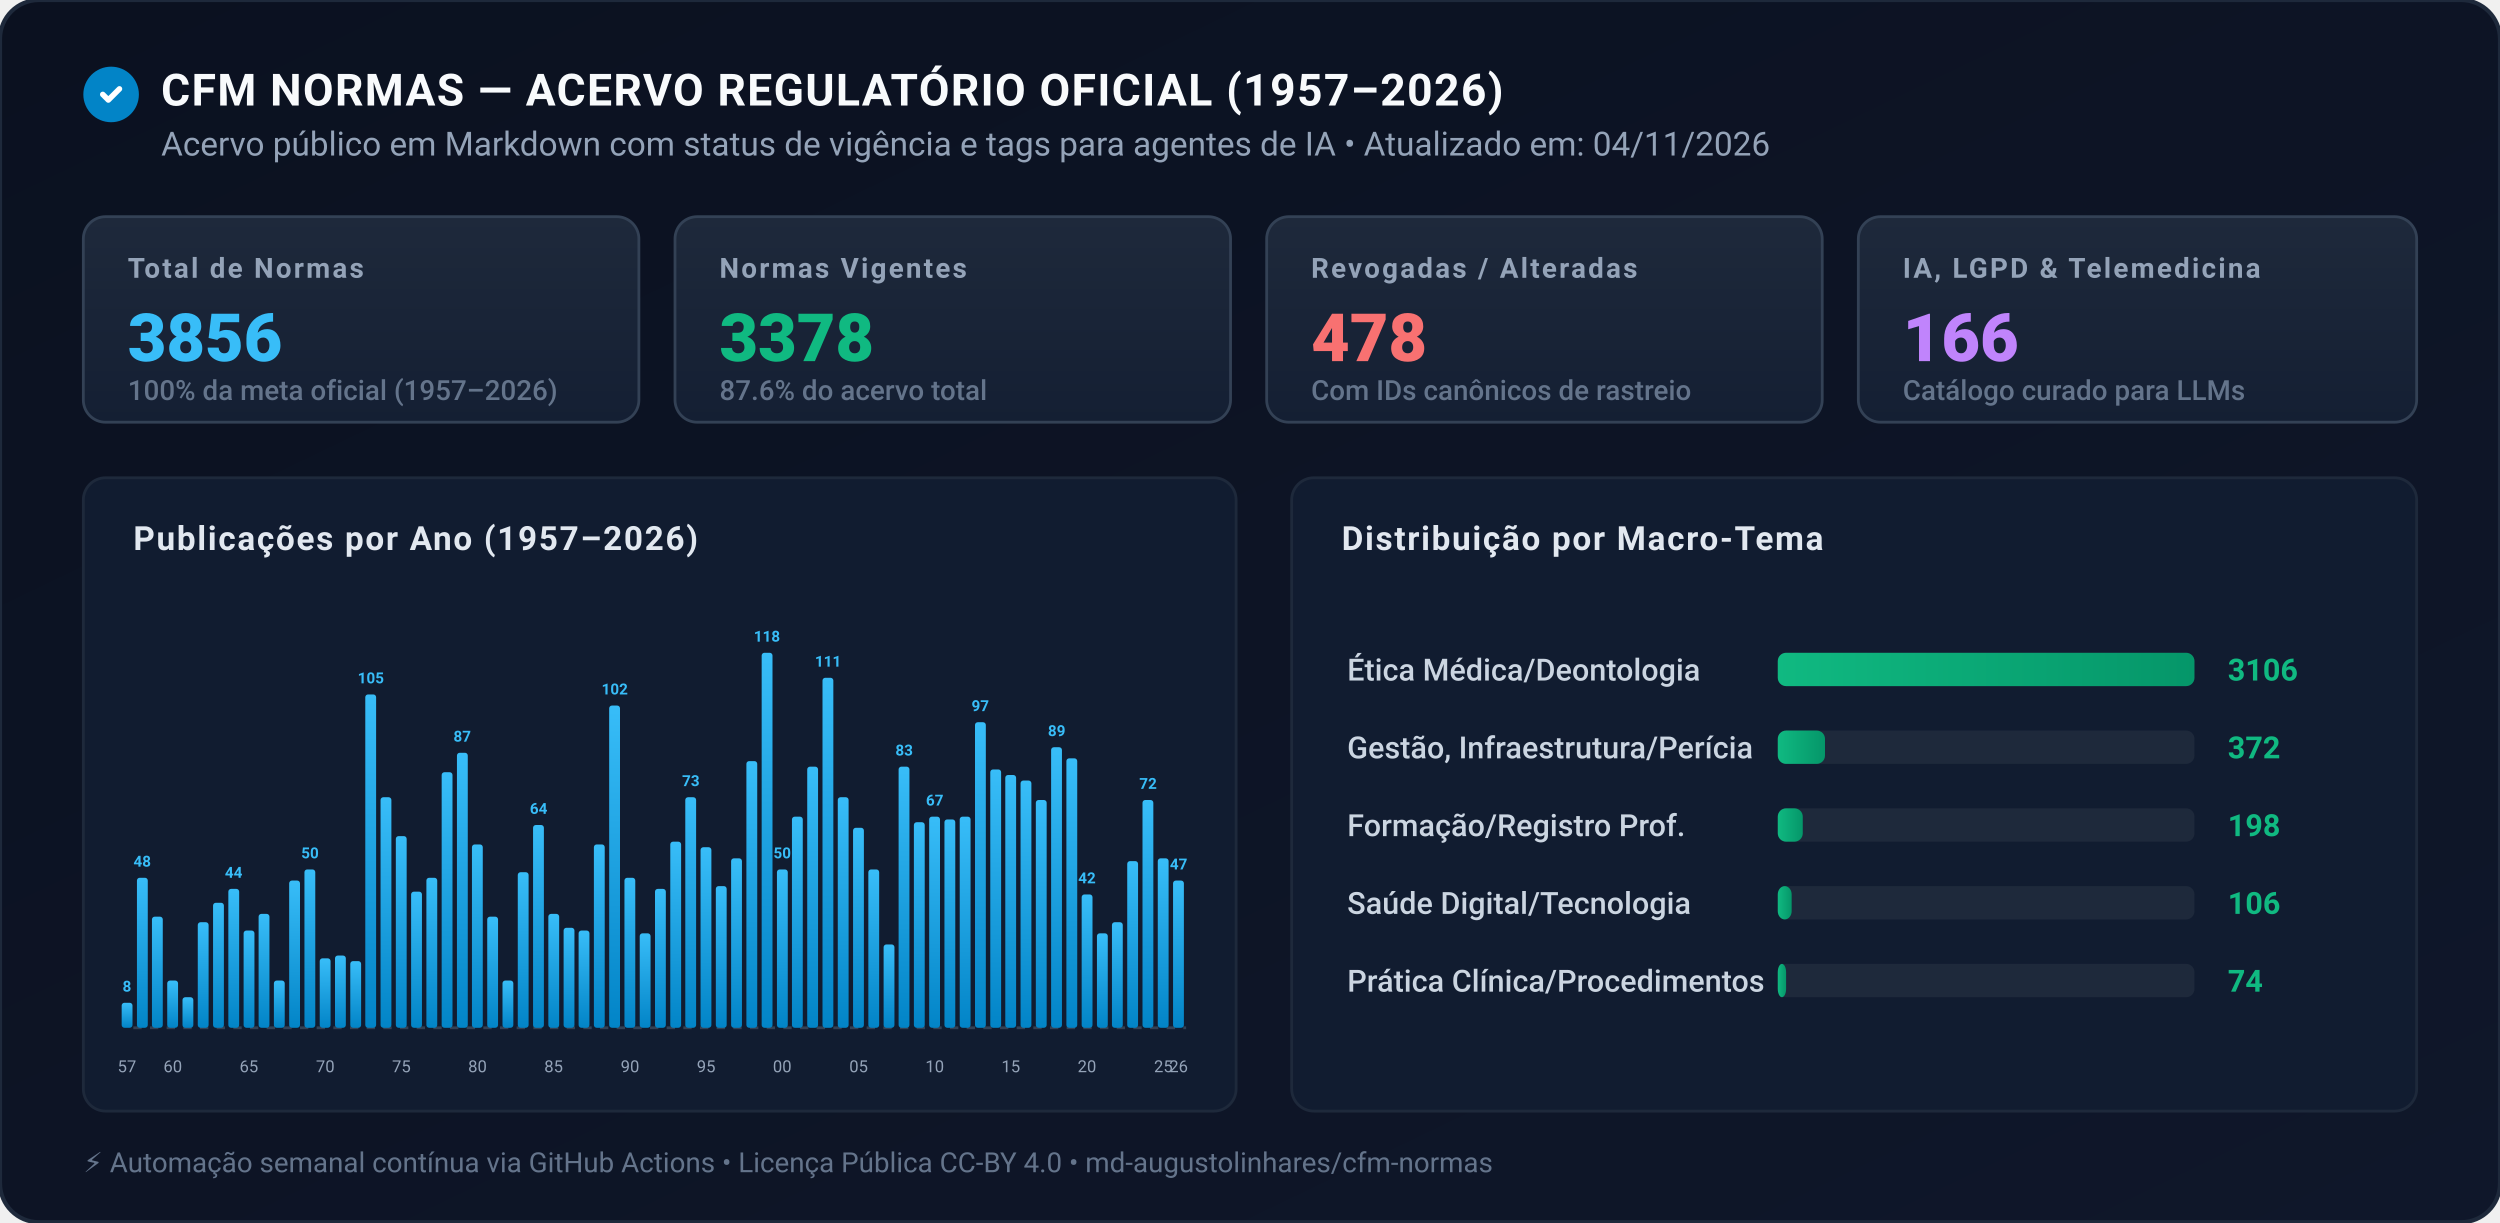
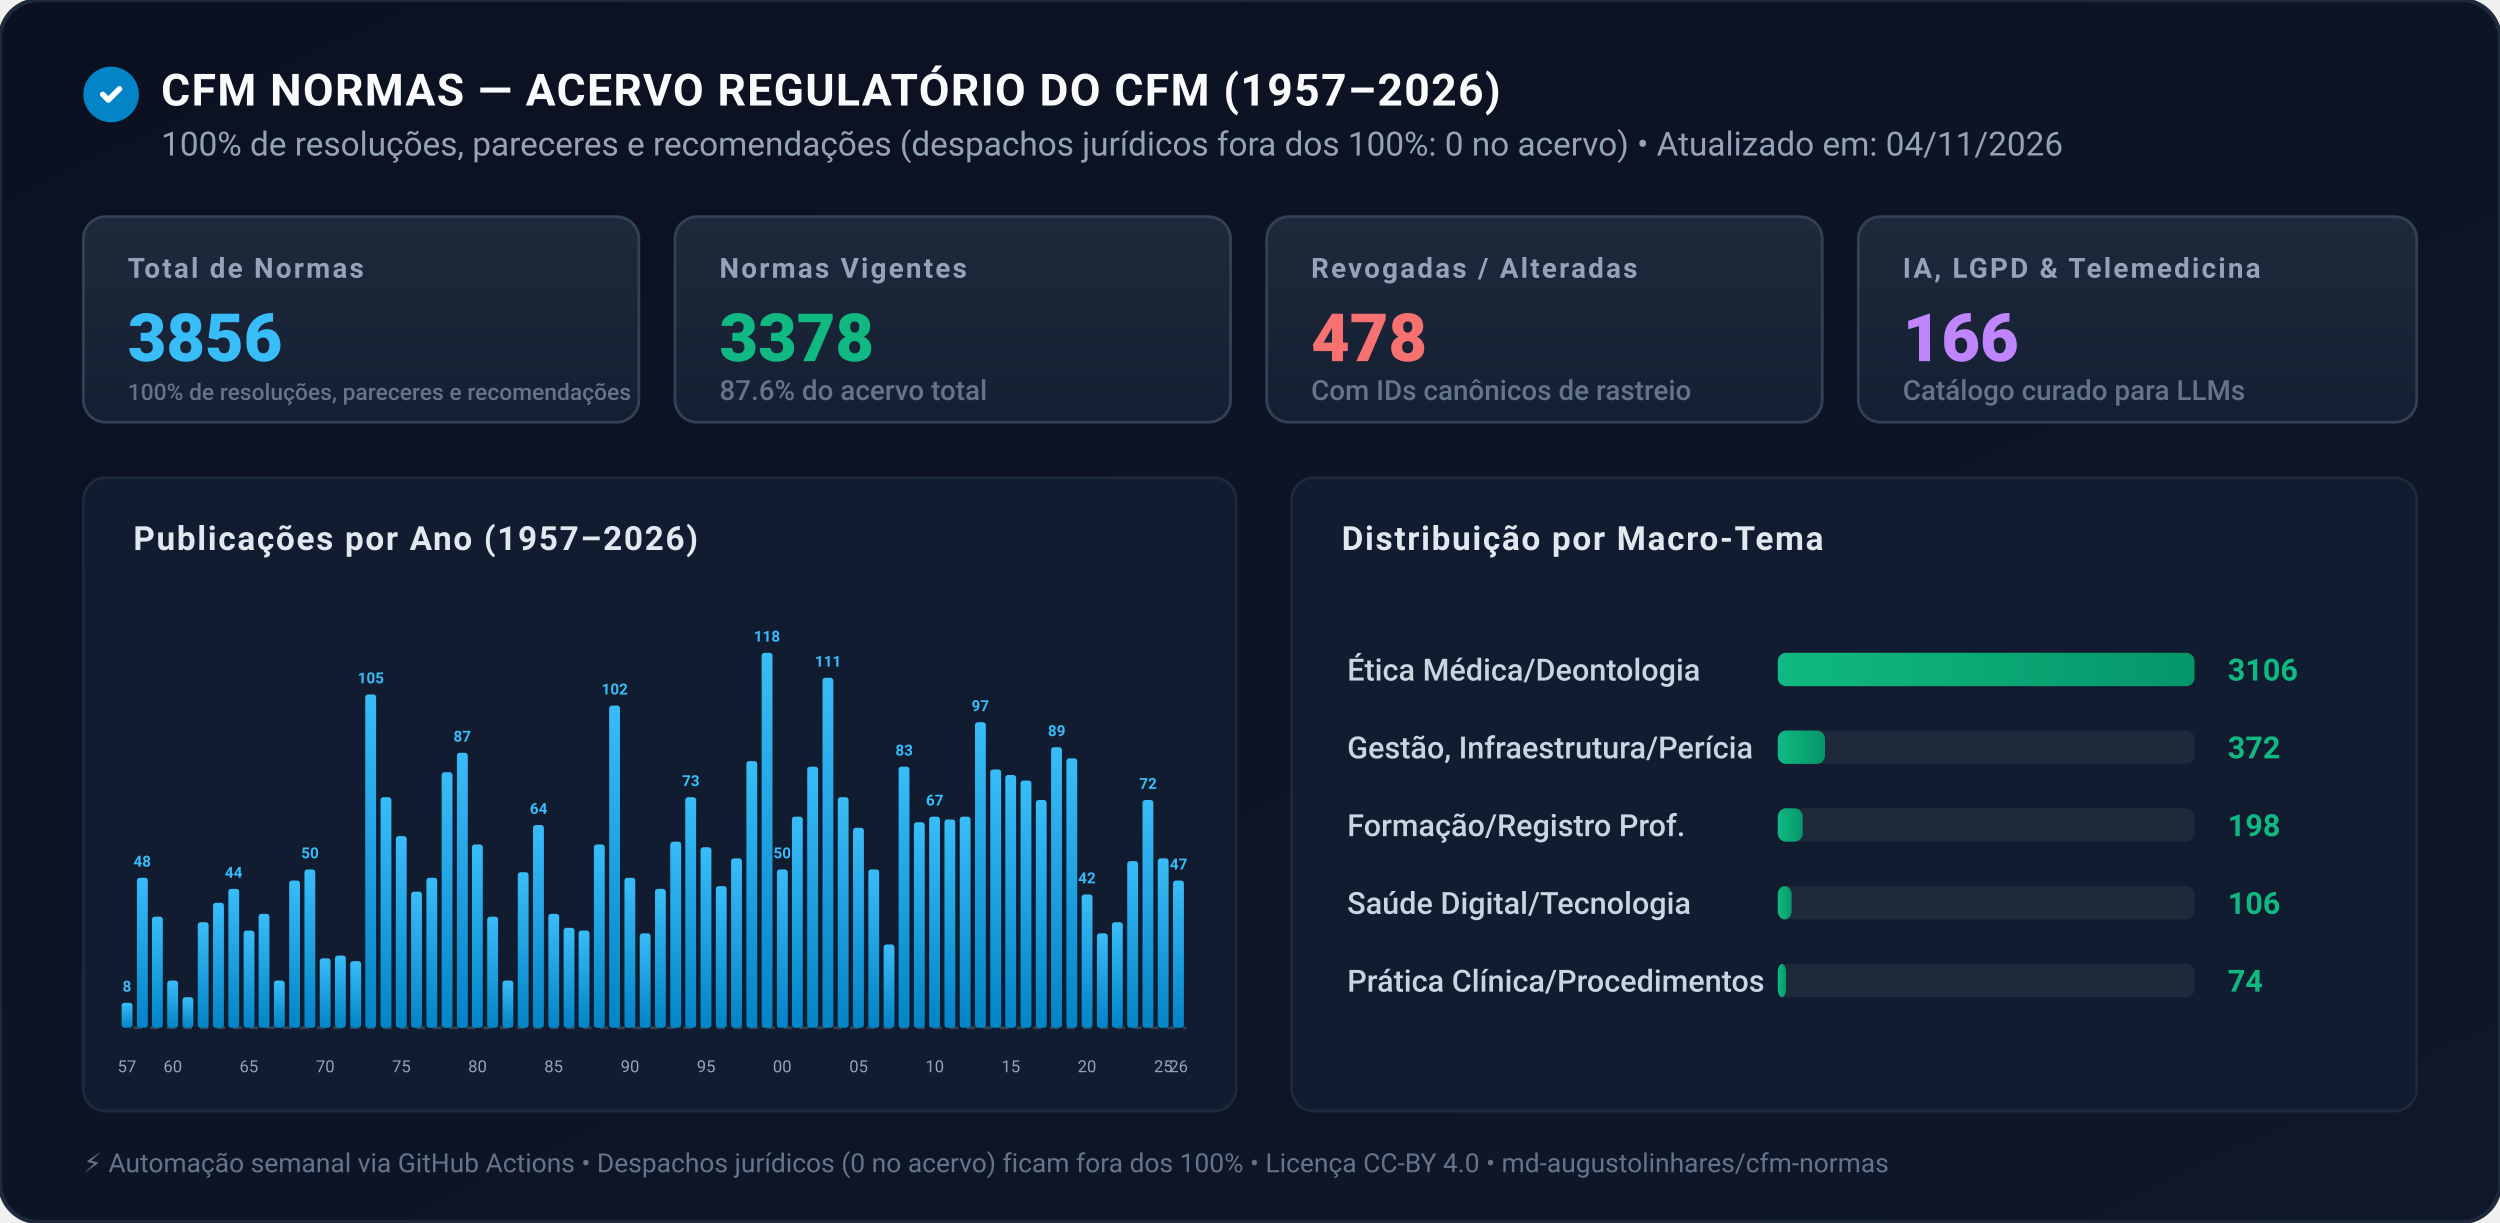
<svg xmlns="http://www.w3.org/2000/svg" viewBox="0 0 900 440" width="100%" height="auto" style="max-width: 900px;">
  <defs>
    <linearGradient id="bgGrad" x1="0" y1="0" x2="1" y2="1">
      <stop offset="0%" stop-color="#0b1120" />
      <stop offset="100%" stop-color="#0f172a" />
    </linearGradient>
    <linearGradient id="cardGrad" x1="0" y1="0" x2="0" y2="1">
      <stop offset="0%" stop-color="#1e293b" />
      <stop offset="100%" stop-color="#141f33" />
    </linearGradient>
    <linearGradient id="blueGrad" x1="0" y1="0" x2="0" y2="1">
      <stop offset="0%" stop-color="#38bdf8" />
      <stop offset="100%" stop-color="#0284c7" />
    </linearGradient>
    <linearGradient id="emeraldGrad" x1="0" y1="0" x2="1" y2="0">
      <stop offset="0%" stop-color="#10b981" />
      <stop offset="100%" stop-color="#059669" />
    </linearGradient>
  </defs>
  <style>
    text { font-family: -apple-system, BlinkMacSystemFont, "Segoe UI", Roboto, Helvetica, Arial, sans-serif; }
    .title { font-size: 16px; font-weight: 700; fill: #f8fafc; letter-spacing: 0.5px; }
    .subtitle { font-size: 12px; fill: #94a3b8; }
    .card-label { font-size: 10px; font-weight: 600; text-transform: uppercase; letter-spacing: 0.8px; fill: #94a3b8; }
    .card-val { font-size: 24px; font-weight: 800; }
    .card-sub { font-size: 10px; fill: #64748b; font-weight: 500; }
    .section-title { font-size: 12px; font-weight: 700; fill: #e2e8f0; text-transform: uppercase; letter-spacing: 0.6px; }
  </style>
  <rect width="900" height="440" rx="14" fill="url(#bgGrad)" stroke="#1e293b" stroke-width="1.5" />
  <g transform="translate(30, 24)">
    <circle cx="10" cy="10" r="10" fill="#0284c7" />
    <path d="M7 10L9 12L13 8" stroke="#ffffff" stroke-width="2" stroke-linecap="round" stroke-linejoin="round" fill="none" />
-     <text x="28" y="14" class="title">CFM NORMAS — ACERVO REGULATÓRIO OFICIAL (1957–2026)</text>
-     <text x="28" y="32" class="subtitle">Acervo público em Markdown com status de vigência e tags para agentes de IA • Atualizado em: 04/11/2026</text>
+     <text x="28" y="14" class="title">CFM NORMAS — ACERVO REGULATÓRIO DO CFM (1957–2026)</text>
+     <text x="28" y="32" class="subtitle">100% de resoluções, pareceres e recomendações (despachos jurídicos fora dos 100%: 0 no acervo) • Atualizado em: 04/11/2026</text>
  </g>
  <g transform="translate(30, 78)">
    <rect x="0" y="0" width="200" height="74" rx="8" fill="url(#cardGrad)" stroke="#334155" stroke-width="1" />
    <text x="16" y="22" class="card-label">Total de Normas</text>
    <text x="16" y="52" class="card-val" fill="#38bdf8">3856</text>
-     <text x="16" y="66" class="card-sub">100% da meta oficial (1957–2026)</text>
+     <text x="16" y="66" class="card-sub" style="font-size: 8.2px;">100% de resoluções, pareceres e recomendações</text>
    <rect x="213" y="0" width="200" height="74" rx="8" fill="url(#cardGrad)" stroke="#334155" stroke-width="1" />
    <text x="229" y="22" class="card-label">Normas Vigentes</text>
    <text x="229" y="52" class="card-val" fill="#10b981">3378</text>
    <text x="229" y="66" class="card-sub">87.6% do acervo total</text>
    <rect x="426" y="0" width="200" height="74" rx="8" fill="url(#cardGrad)" stroke="#334155" stroke-width="1" />
    <text x="442" y="22" class="card-label">Revogadas / Alteradas</text>
    <text x="442" y="52" class="card-val" fill="#f87171">478</text>
    <text x="442" y="66" class="card-sub">Com IDs canônicos de rastreio</text>
    <rect x="639" y="0" width="201" height="74" rx="8" fill="url(#cardGrad)" stroke="#334155" stroke-width="1" />
    <text x="655" y="22" class="card-label">IA, LGPD &amp; Telemedicina</text>
    <text x="655" y="52" class="card-val" fill="#c084fc">166</text>
    <text x="655" y="66" class="card-sub">Catálogo curado para LLMs</text>
  </g>
  <g transform="translate(30, 172)">
    <rect x="0" y="0" width="415" height="228" rx="8" fill="#111c30" stroke="#1e293b" stroke-width="1" />
    <text x="18" y="26" class="section-title">Publicações por Ano (1957–2026)</text>
    <line x1="18" y1="198" x2="397" y2="198" stroke="#334155" stroke-width="1" stroke-dasharray="3 3" />
  </g>
  <rect x="43.8" y="361" width="3.9" height="9" rx="1" fill="url(#blueGrad)" />
  <text x="45.7" y="357" text-anchor="middle" font-size="5.5" font-weight="600" fill="#38bdf8">8</text>
  <text x="45.7" y="386" text-anchor="middle" font-size="6" fill="#94a3b8">57</text>
  <rect x="49.3" y="316" width="3.9" height="54" rx="1" fill="url(#blueGrad)" />
  <text x="51.2" y="312" text-anchor="middle" font-size="5.5" font-weight="600" fill="#38bdf8">48</text>
  <rect x="54.7" y="330" width="3.9" height="40" rx="1" fill="url(#blueGrad)" />
  <rect x="60.2" y="353" width="3.9" height="17" rx="1" fill="url(#blueGrad)" />
  <text x="62.2" y="386" text-anchor="middle" font-size="6" fill="#94a3b8">60</text>
  <rect x="65.7" y="359" width="3.9" height="11" rx="1" fill="url(#blueGrad)" />
  <rect x="71.2" y="332" width="3.9" height="38" rx="1" fill="url(#blueGrad)" />
  <rect x="76.7" y="325" width="3.9" height="45" rx="1" fill="url(#blueGrad)" />
  <rect x="82.2" y="320" width="3.9" height="50" rx="1" fill="url(#blueGrad)" />
  <text x="84.1" y="316" text-anchor="middle" font-size="5.5" font-weight="600" fill="#38bdf8">44</text>
  <rect x="87.7" y="335" width="3.9" height="35" rx="1" fill="url(#blueGrad)" />
  <text x="89.6" y="386" text-anchor="middle" font-size="6" fill="#94a3b8">65</text>
  <rect x="93.1" y="329" width="3.9" height="41" rx="1" fill="url(#blueGrad)" />
  <rect x="98.6" y="353" width="3.9" height="17" rx="1" fill="url(#blueGrad)" />
  <rect x="104.1" y="317" width="3.9" height="53" rx="1" fill="url(#blueGrad)" />
  <rect x="109.6" y="313" width="3.9" height="57" rx="1" fill="url(#blueGrad)" />
  <text x="111.6" y="309" text-anchor="middle" font-size="5.5" font-weight="600" fill="#38bdf8">50</text>
  <rect x="115.1" y="345" width="3.9" height="25" rx="1" fill="url(#blueGrad)" />
  <text x="117.1" y="386" text-anchor="middle" font-size="6" fill="#94a3b8">70</text>
  <rect x="120.6" y="344" width="3.9" height="26" rx="1" fill="url(#blueGrad)" />
  <rect x="126.1" y="346" width="3.9" height="24" rx="1" fill="url(#blueGrad)" />
  <rect x="131.5" y="250" width="3.9" height="120" rx="1" fill="url(#blueGrad)" />
  <text x="133.5" y="246" text-anchor="middle" font-size="5.5" font-weight="600" fill="#38bdf8">105</text>
  <rect x="137.0" y="287" width="3.9" height="83" rx="1" fill="url(#blueGrad)" />
  <rect x="142.5" y="301" width="3.9" height="69" rx="1" fill="url(#blueGrad)" />
  <text x="144.5" y="386" text-anchor="middle" font-size="6" fill="#94a3b8">75</text>
  <rect x="148.0" y="321" width="3.9" height="49" rx="1" fill="url(#blueGrad)" />
  <rect x="153.5" y="316" width="3.9" height="54" rx="1" fill="url(#blueGrad)" />
  <rect x="159.0" y="278" width="3.9" height="92" rx="1" fill="url(#blueGrad)" />
  <rect x="164.5" y="271" width="3.9" height="99" rx="1" fill="url(#blueGrad)" />
  <text x="166.4" y="267" text-anchor="middle" font-size="5.5" font-weight="600" fill="#38bdf8">87</text>
  <rect x="169.9" y="304" width="3.9" height="66" rx="1" fill="url(#blueGrad)" />
  <text x="171.9" y="386" text-anchor="middle" font-size="6" fill="#94a3b8">80</text>
  <rect x="175.4" y="330" width="3.9" height="40" rx="1" fill="url(#blueGrad)" />
  <rect x="180.9" y="353" width="3.9" height="17" rx="1" fill="url(#blueGrad)" />
  <rect x="186.4" y="314" width="3.9" height="56" rx="1" fill="url(#blueGrad)" />
  <rect x="191.9" y="297" width="3.9" height="73" rx="1" fill="url(#blueGrad)" />
  <text x="193.9" y="293" text-anchor="middle" font-size="5.5" font-weight="600" fill="#38bdf8">64</text>
  <rect x="197.4" y="329" width="3.9" height="41" rx="1" fill="url(#blueGrad)" />
  <text x="199.3" y="386" text-anchor="middle" font-size="6" fill="#94a3b8">85</text>
  <rect x="202.9" y="334" width="3.9" height="36" rx="1" fill="url(#blueGrad)" />
  <rect x="208.3" y="335" width="3.9" height="35" rx="1" fill="url(#blueGrad)" />
  <rect x="213.8" y="304" width="3.9" height="66" rx="1" fill="url(#blueGrad)" />
  <rect x="219.3" y="254" width="3.9" height="116" rx="1" fill="url(#blueGrad)" />
  <text x="221.3" y="250" text-anchor="middle" font-size="5.5" font-weight="600" fill="#38bdf8">102</text>
  <rect x="224.8" y="316" width="3.9" height="54" rx="1" fill="url(#blueGrad)" />
  <text x="226.8" y="386" text-anchor="middle" font-size="6" fill="#94a3b8">90</text>
  <rect x="230.3" y="336" width="3.9" height="34" rx="1" fill="url(#blueGrad)" />
  <rect x="235.8" y="320" width="3.9" height="50" rx="1" fill="url(#blueGrad)" />
  <rect x="241.3" y="303" width="3.9" height="67" rx="1" fill="url(#blueGrad)" />
  <rect x="246.7" y="287" width="3.9" height="83" rx="1" fill="url(#blueGrad)" />
  <text x="248.7" y="283" text-anchor="middle" font-size="5.5" font-weight="600" fill="#38bdf8">73</text>
  <rect x="252.2" y="305" width="3.9" height="65" rx="1" fill="url(#blueGrad)" />
  <text x="254.2" y="386" text-anchor="middle" font-size="6" fill="#94a3b8">95</text>
  <rect x="257.7" y="319" width="3.9" height="51" rx="1" fill="url(#blueGrad)" />
  <rect x="263.2" y="309" width="3.9" height="61" rx="1" fill="url(#blueGrad)" />
  <rect x="268.7" y="274" width="3.9" height="96" rx="1" fill="url(#blueGrad)" />
  <rect x="274.2" y="235" width="3.9" height="135" rx="1" fill="url(#blueGrad)" />
  <text x="276.1" y="231" text-anchor="middle" font-size="5.5" font-weight="600" fill="#38bdf8">118</text>
  <rect x="279.7" y="313" width="3.9" height="57" rx="1" fill="url(#blueGrad)" />
  <text x="281.6" y="309" text-anchor="middle" font-size="5.5" font-weight="600" fill="#38bdf8">50</text>
  <text x="281.6" y="386" text-anchor="middle" font-size="6" fill="#94a3b8">00</text>
  <rect x="285.1" y="294" width="3.9" height="76" rx="1" fill="url(#blueGrad)" />
  <rect x="290.6" y="276" width="3.9" height="94" rx="1" fill="url(#blueGrad)" />
  <rect x="296.1" y="244" width="3.9" height="126" rx="1" fill="url(#blueGrad)" />
  <text x="298.1" y="240" text-anchor="middle" font-size="5.5" font-weight="600" fill="#38bdf8">111</text>
  <rect x="301.6" y="287" width="3.9" height="83" rx="1" fill="url(#blueGrad)" />
  <rect x="307.1" y="298" width="3.9" height="72" rx="1" fill="url(#blueGrad)" />
  <text x="309.1" y="386" text-anchor="middle" font-size="6" fill="#94a3b8">05</text>
  <rect x="312.6" y="313" width="3.9" height="57" rx="1" fill="url(#blueGrad)" />
  <rect x="318.1" y="340" width="3.9" height="30" rx="1" fill="url(#blueGrad)" />
  <rect x="323.5" y="276" width="3.9" height="94" rx="1" fill="url(#blueGrad)" />
  <text x="325.5" y="272" text-anchor="middle" font-size="5.5" font-weight="600" fill="#38bdf8">83</text>
  <rect x="329.0" y="296" width="3.9" height="74" rx="1" fill="url(#blueGrad)" />
  <rect x="334.5" y="294" width="3.9" height="76" rx="1" fill="url(#blueGrad)" />
  <text x="336.5" y="290" text-anchor="middle" font-size="5.5" font-weight="600" fill="#38bdf8">67</text>
  <text x="336.5" y="386" text-anchor="middle" font-size="6" fill="#94a3b8">10</text>
  <rect x="340.0" y="295" width="3.9" height="75" rx="1" fill="url(#blueGrad)" />
  <rect x="345.5" y="294" width="3.9" height="76" rx="1" fill="url(#blueGrad)" />
  <rect x="351.0" y="260" width="3.9" height="110" rx="1" fill="url(#blueGrad)" />
  <text x="352.9" y="256" text-anchor="middle" font-size="5.5" font-weight="600" fill="#38bdf8">97</text>
  <rect x="356.5" y="277" width="3.9" height="93" rx="1" fill="url(#blueGrad)" />
  <rect x="361.9" y="279" width="3.9" height="91" rx="1" fill="url(#blueGrad)" />
  <text x="363.9" y="386" text-anchor="middle" font-size="6" fill="#94a3b8">15</text>
  <rect x="367.4" y="281" width="3.9" height="89" rx="1" fill="url(#blueGrad)" />
  <rect x="372.9" y="288" width="3.9" height="82" rx="1" fill="url(#blueGrad)" />
  <rect x="378.4" y="269" width="3.9" height="101" rx="1" fill="url(#blueGrad)" />
  <text x="380.4" y="265" text-anchor="middle" font-size="5.5" font-weight="600" fill="#38bdf8">89</text>
  <rect x="383.9" y="273" width="3.9" height="97" rx="1" fill="url(#blueGrad)" />
  <rect x="389.4" y="322" width="3.9" height="48" rx="1" fill="url(#blueGrad)" />
  <text x="391.3" y="318" text-anchor="middle" font-size="5.5" font-weight="600" fill="#38bdf8">42</text>
  <text x="391.3" y="386" text-anchor="middle" font-size="6" fill="#94a3b8">20</text>
  <rect x="394.9" y="336" width="3.9" height="34" rx="1" fill="url(#blueGrad)" />
  <rect x="400.3" y="332" width="3.9" height="38" rx="1" fill="url(#blueGrad)" />
  <rect x="405.8" y="310" width="3.9" height="60" rx="1" fill="url(#blueGrad)" />
  <rect x="411.3" y="288" width="3.9" height="82" rx="1" fill="url(#blueGrad)" />
  <text x="413.3" y="284" text-anchor="middle" font-size="5.5" font-weight="600" fill="#38bdf8">72</text>
  <rect x="416.8" y="309" width="3.9" height="61" rx="1" fill="url(#blueGrad)" />
  <text x="418.8" y="386" text-anchor="middle" font-size="6" fill="#94a3b8">25</text>
  <rect x="422.3" y="317" width="3.9" height="53" rx="1" fill="url(#blueGrad)" />
  <text x="424.3" y="313" text-anchor="middle" font-size="5.5" font-weight="600" fill="#38bdf8">47</text>
  <text x="424.3" y="386" text-anchor="middle" font-size="6" fill="#94a3b8">26</text>
  <g transform="translate(465, 172)">
    <rect x="0" y="0" width="405" height="228" rx="8" fill="#111c30" stroke="#1e293b" stroke-width="1" />
    <text x="18" y="26" class="section-title">Distribuição por Macro-Tema</text>
  </g>
  <text x="485" y="245" font-size="11" fill="#cbd5e1" font-weight="500">Ética Médica/Deontologia</text>
  <rect x="640" y="235" width="150" height="12" rx="3" fill="#1e293b" />
  <rect x="640" y="235" width="150" height="12" rx="3" fill="url(#emeraldGrad)" />
  <text x="802" y="245" font-size="11" fill="#10b981" font-weight="600">3106</text>
  <text x="485" y="273" font-size="11" fill="#cbd5e1" font-weight="500">Gestão, Infraestrutura/Perícia</text>
  <rect x="640" y="263" width="150" height="12" rx="3" fill="#1e293b" />
  <rect x="640" y="263" width="17" height="12" rx="3" fill="url(#emeraldGrad)" />
  <text x="802" y="273" font-size="11" fill="#10b981" font-weight="600">372</text>
  <text x="485" y="301" font-size="11" fill="#cbd5e1" font-weight="500">Formação/Registro Prof.</text>
  <rect x="640" y="291" width="150" height="12" rx="3" fill="#1e293b" />
  <rect x="640" y="291" width="9" height="12" rx="3" fill="url(#emeraldGrad)" />
  <text x="802" y="301" font-size="11" fill="#10b981" font-weight="600">198</text>
  <text x="485" y="329" font-size="11" fill="#cbd5e1" font-weight="500">Saúde Digital/Tecnologia</text>
  <rect x="640" y="319" width="150" height="12" rx="3" fill="#1e293b" />
  <rect x="640" y="319" width="5" height="12" rx="3" fill="url(#emeraldGrad)" />
  <text x="802" y="329" font-size="11" fill="#10b981" font-weight="600">106</text>
  <text x="485" y="357" font-size="11" fill="#cbd5e1" font-weight="500">Prática Clínica/Procedimentos</text>
  <rect x="640" y="347" width="150" height="12" rx="3" fill="#1e293b" />
  <rect x="640" y="347" width="3" height="12" rx="3" fill="url(#emeraldGrad)" />
  <text x="802" y="357" font-size="11" fill="#10b981" font-weight="600">74</text>
  <g transform="translate(30, 422)">
-     <text x="0" y="0" font-size="10" fill="#64748b">⚡ Automação semanal contínua via GitHub Actions • Licença Pública CC-BY 4.0 • md-augustolinhares/cfm-normas</text>
+     <text x="0" y="0" font-size="9.5" fill="#64748b">⚡ Automação semanal via GitHub Actions • Despachos jurídicos (0 no acervo) ficam fora dos 100% • Licença CC-BY 4.0 • md-augustolinhares/cfm-normas</text>
  </g>
</svg>
